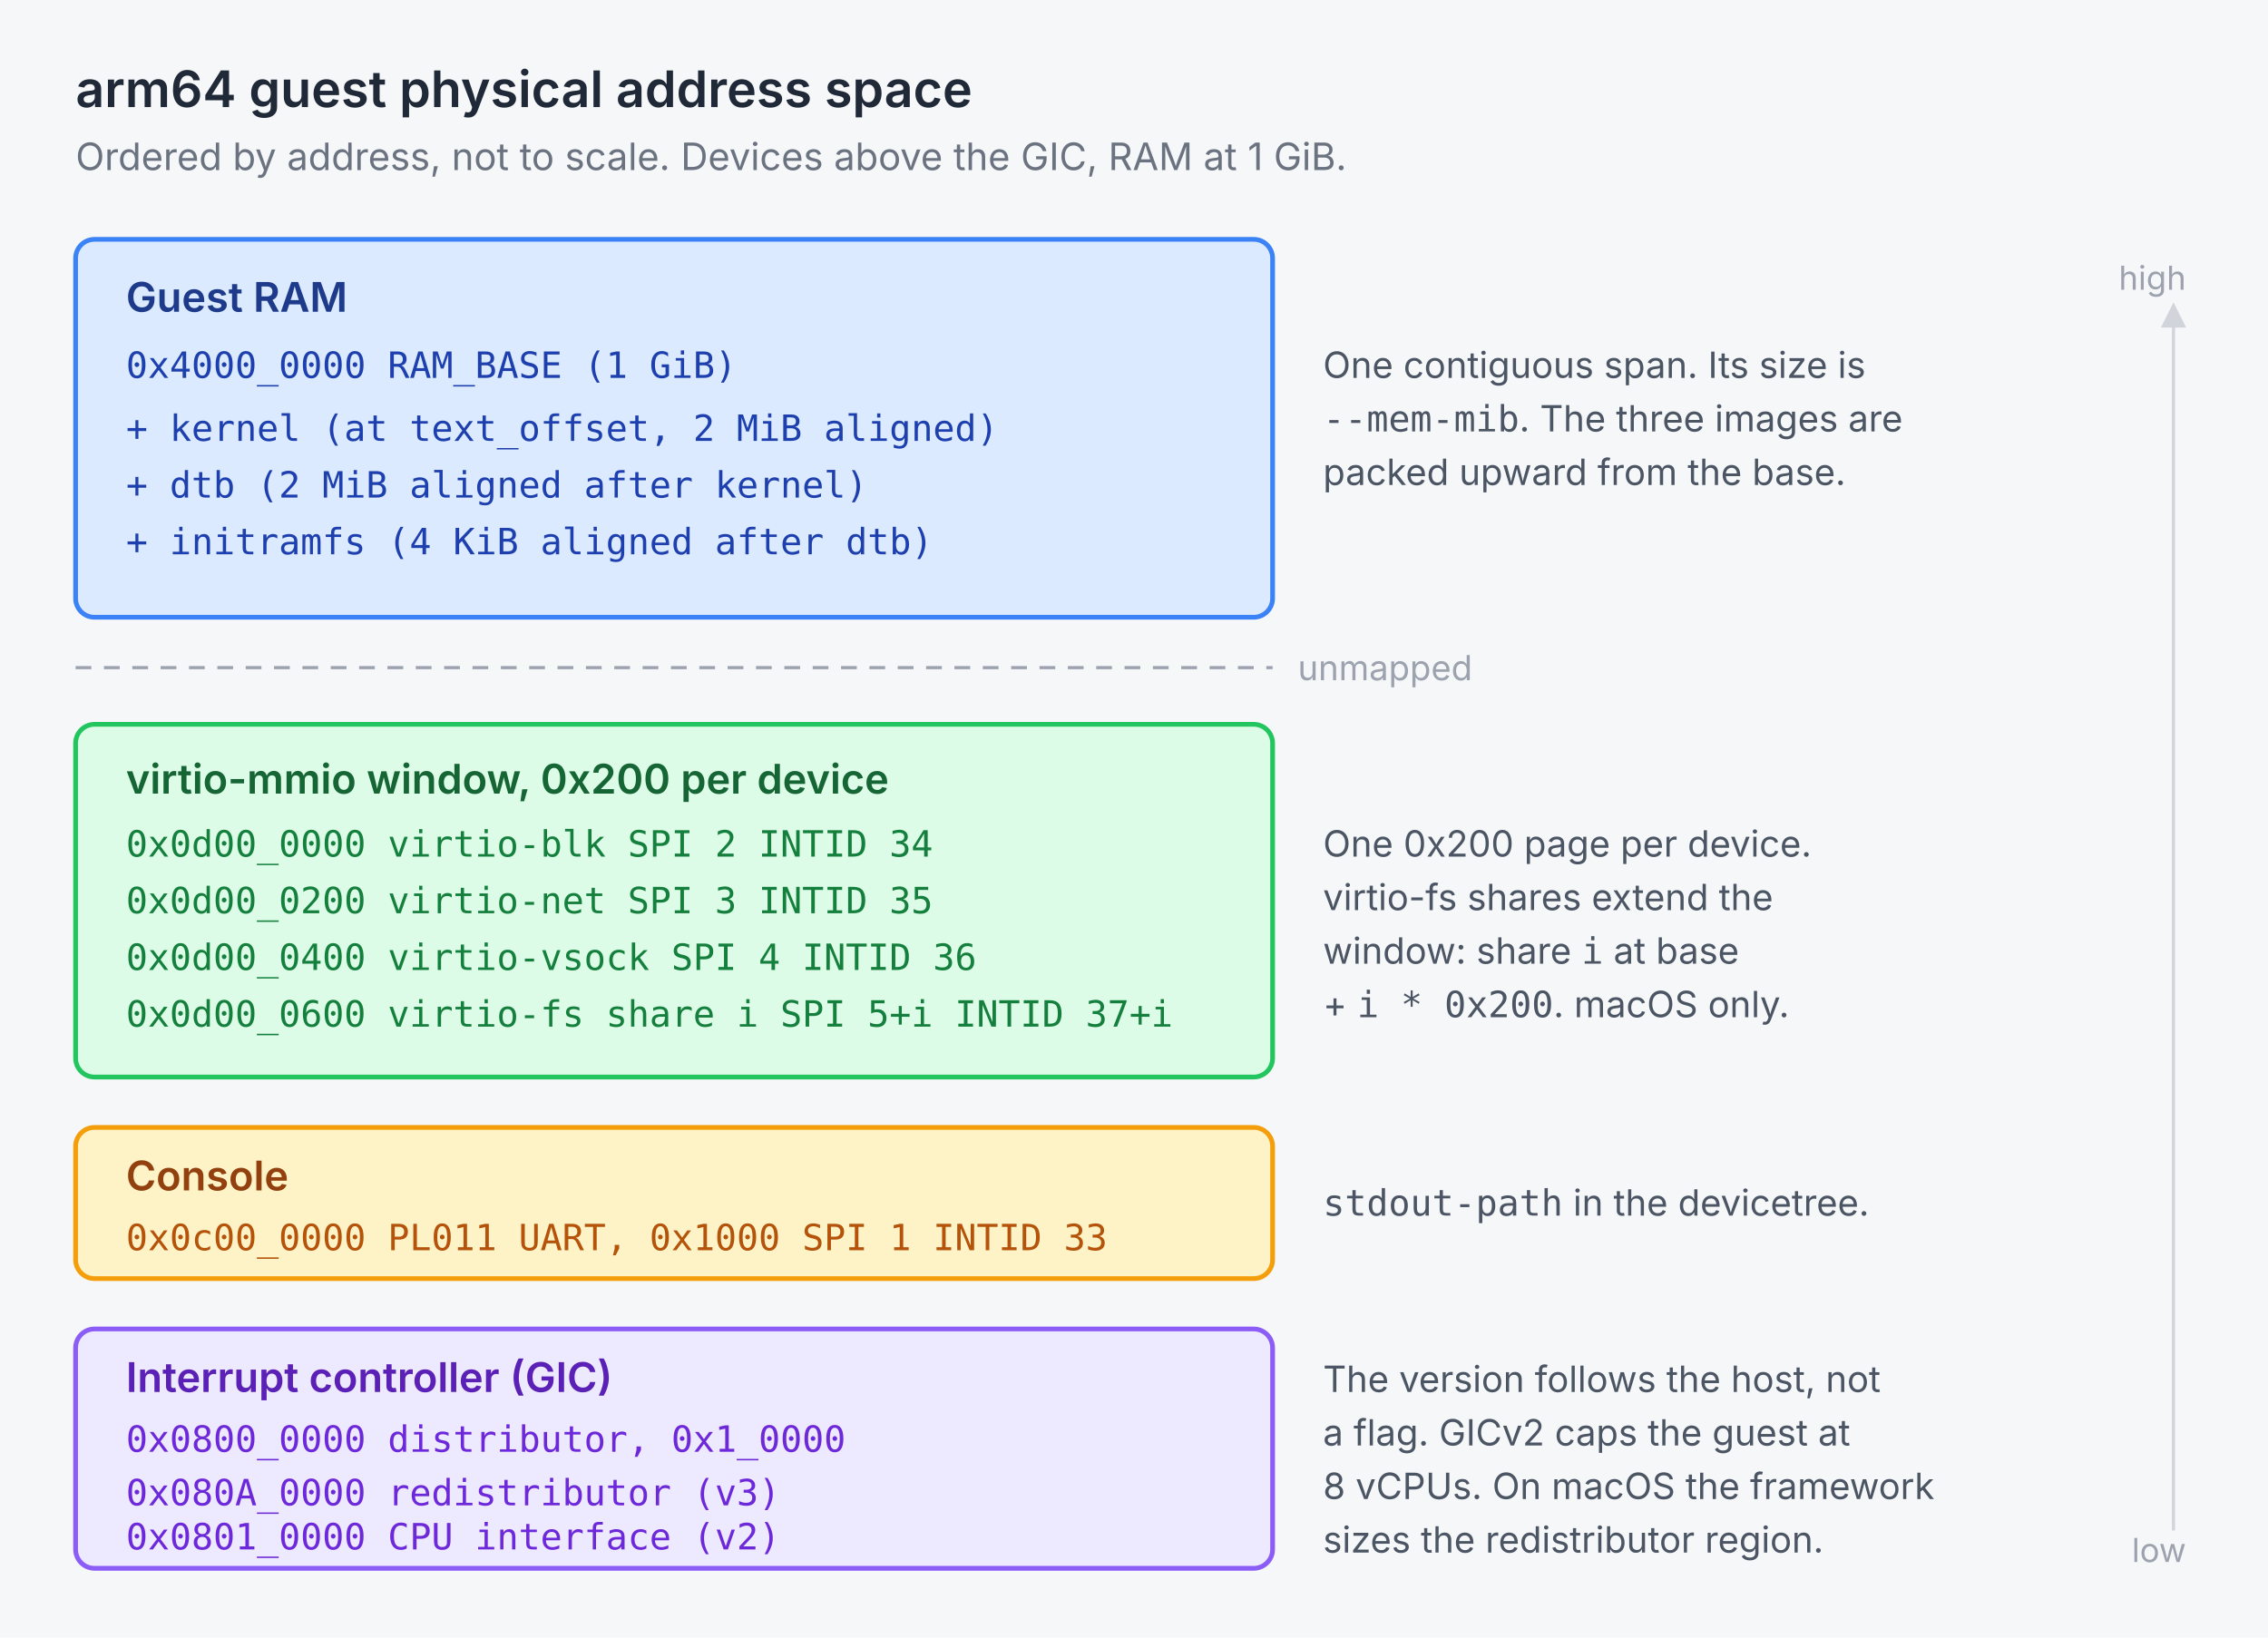
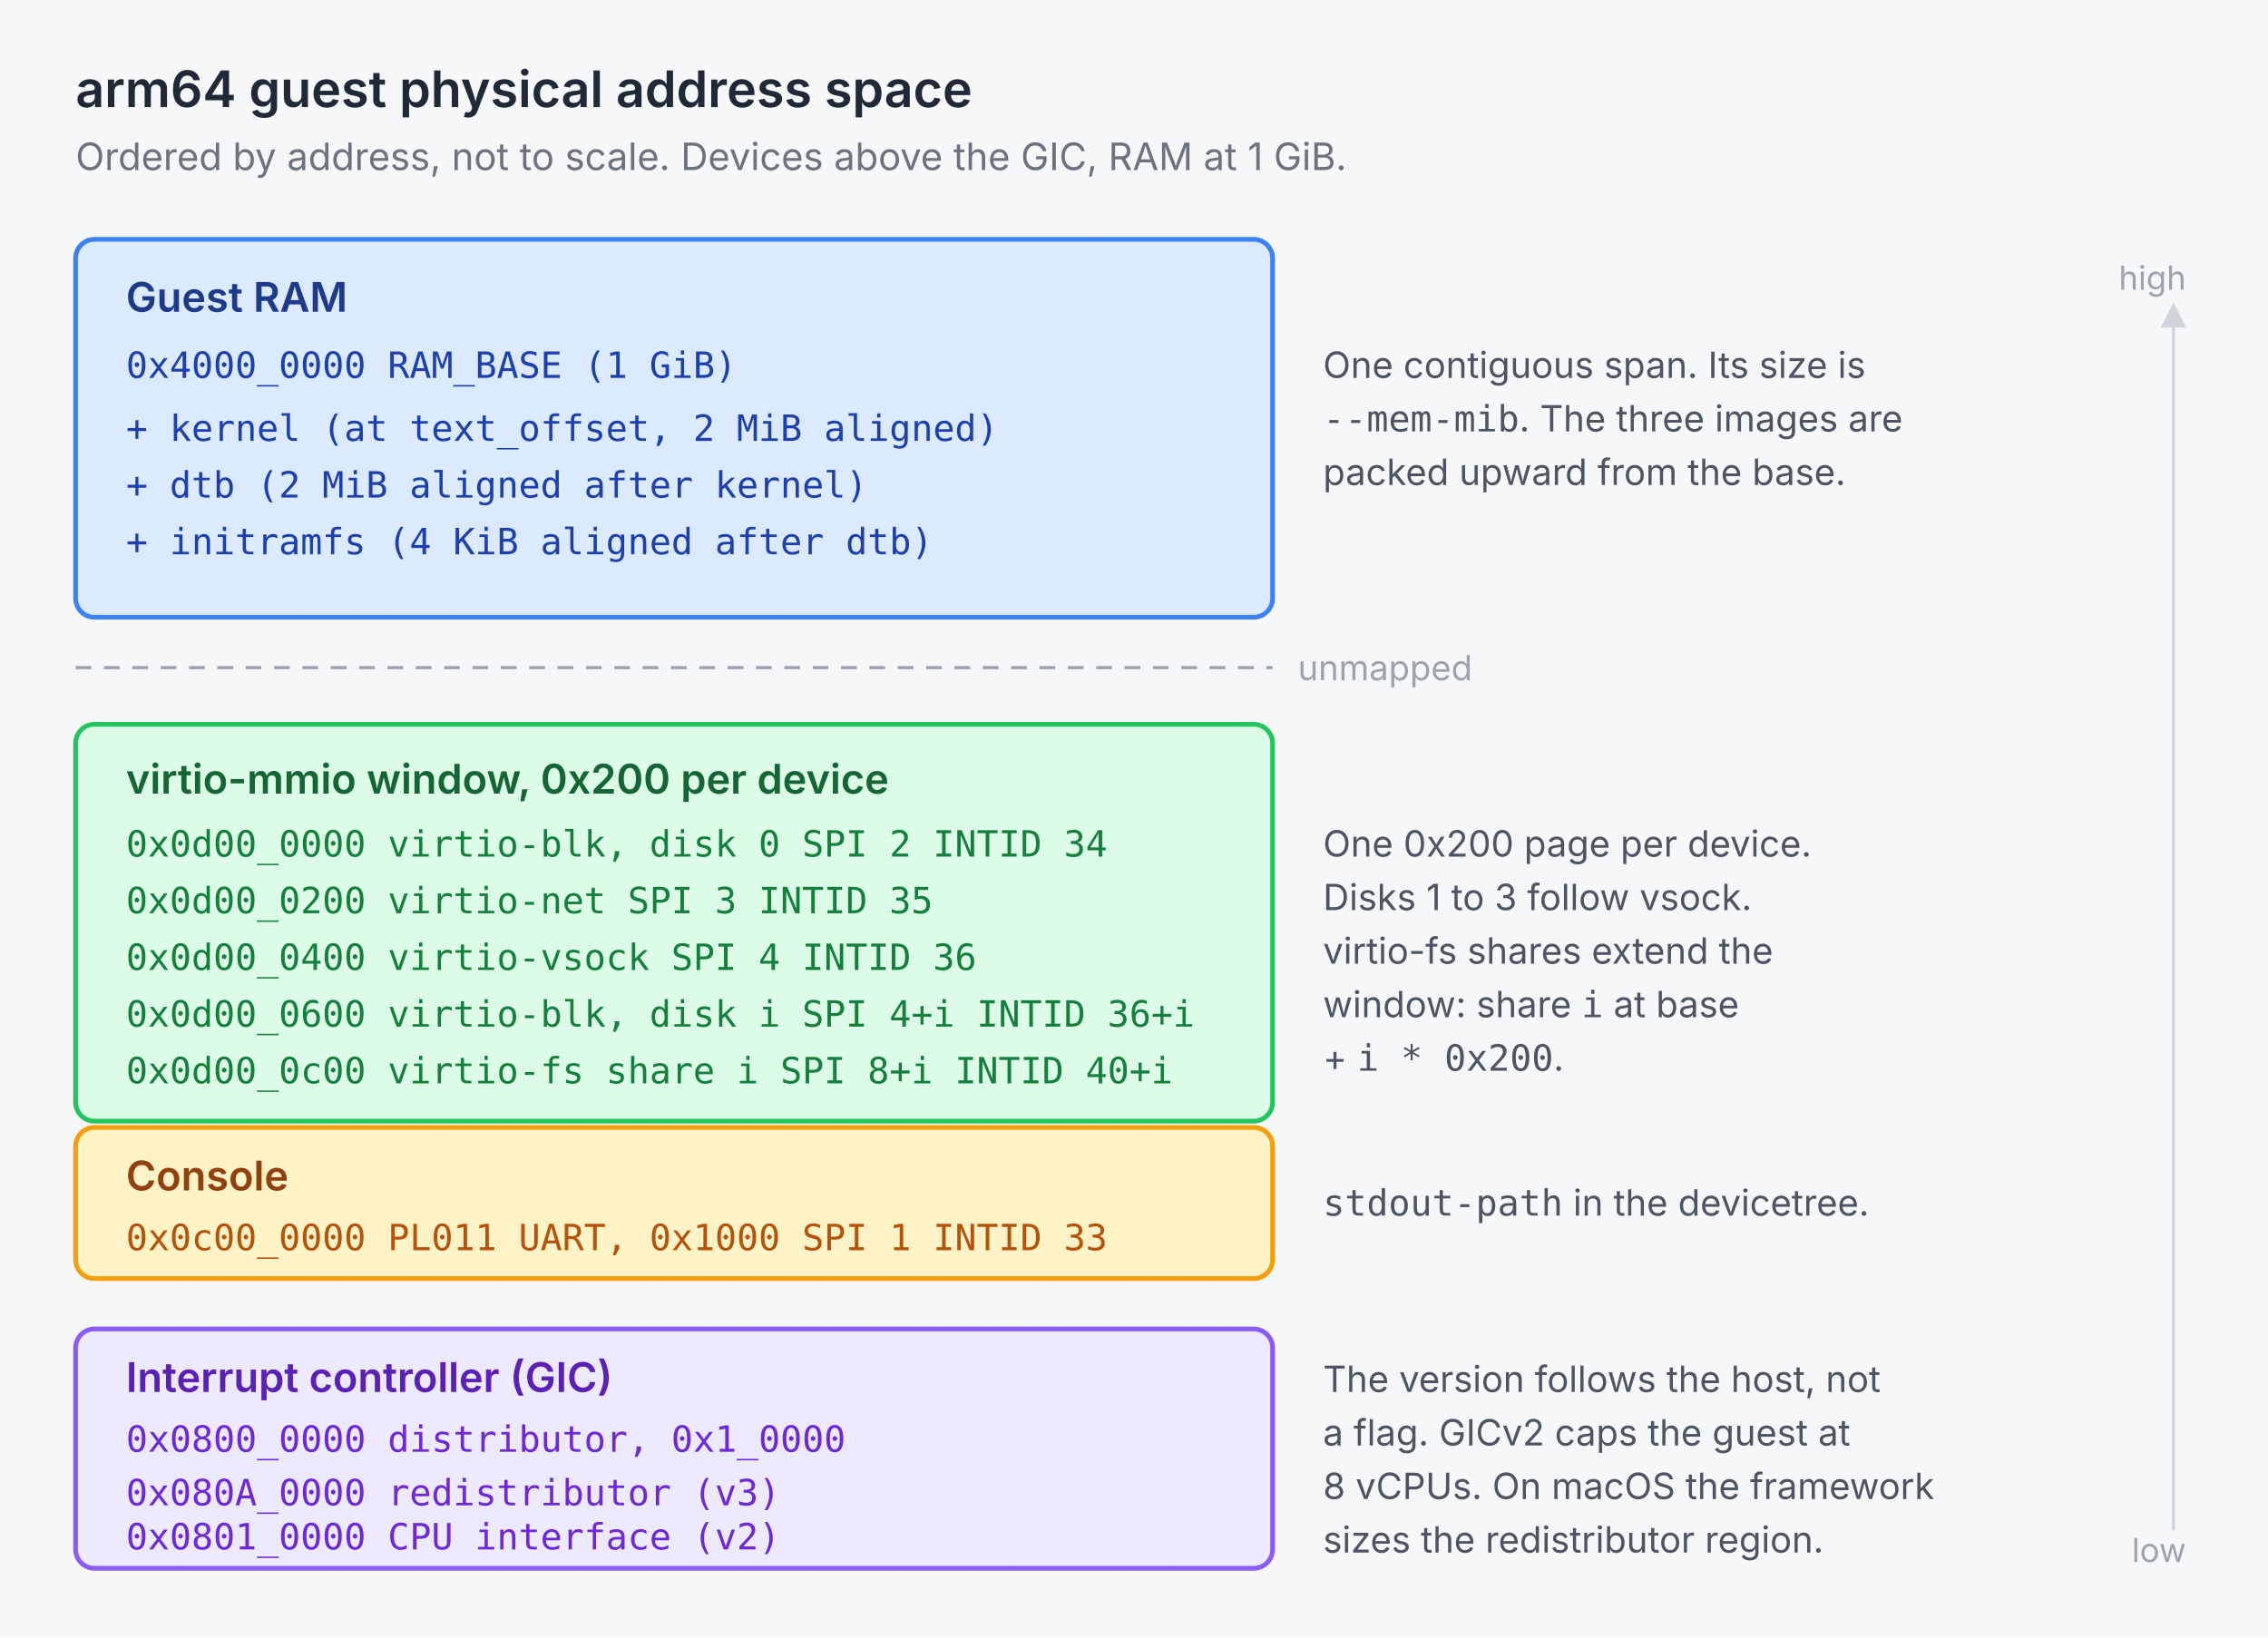
<svg xmlns="http://www.w3.org/2000/svg" viewBox="0 0 720 520" width="720" height="520" role="img" aria-labelledby="t d">
  <rect x="0" y="0" width="720" height="520" fill="#f6f7f9" />
  <text x="24" y="34" font-family="system-ui, -apple-system, Segoe UI, sans-serif" font-size="16" font-weight="600" fill="#1f2937">arm64 guest physical address space</text>
  <text x="24" y="54" font-family="system-ui, -apple-system, Segoe UI, sans-serif" font-size="12" fill="#6b7280">Ordered by address, not to scale. Devices above the GIC, RAM at 1 GiB.</text>
  <rect x="24" y="76" width="380" height="120" rx="6" fill="#dbeafe" stroke="#3b82f6" stroke-width="1.5" />
  <text x="40" y="99" font-family="system-ui, -apple-system, Segoe UI, sans-serif" font-size="13" font-weight="600" fill="#1e3a8a">Guest RAM</text>
  <text x="40" y="120" font-family="ui-monospace, SFMono-Regular, Menlo, monospace" font-size="11.5" fill="#1e40af">0x4000_0000  RAM_BASE (1 GiB)</text>
  <text x="40" y="140" font-family="ui-monospace, SFMono-Regular, Menlo, monospace" font-size="11.5" fill="#1e40af">  + kernel   (at text_offset, 2 MiB aligned)</text>
  <text x="40" y="158" font-family="ui-monospace, SFMono-Regular, Menlo, monospace" font-size="11.5" fill="#1e40af">  + dtb      (2 MiB aligned after kernel)</text>
  <text x="40" y="176" font-family="ui-monospace, SFMono-Regular, Menlo, monospace" font-size="11.5" fill="#1e40af">  + initramfs (4 KiB aligned after dtb)</text>
  <text x="420" y="120" font-family="system-ui, -apple-system, Segoe UI, sans-serif" font-size="11.5" fill="#4b5563">One contiguous span. Its size is</text>
  <text x="420" y="137" font-family="system-ui, -apple-system, Segoe UI, sans-serif" font-size="11.5" fill="#4b5563">
    <tspan font-family="ui-monospace, SFMono-Regular, Menlo, monospace">--mem-mib</tspan>. The three images are
  </text>
  <text x="420" y="154" font-family="system-ui, -apple-system, Segoe UI, sans-serif" font-size="11.5" fill="#4b5563">packed upward from the base.</text>
  <line x1="24" y1="212" x2="404" y2="212" stroke="#9ca3af" stroke-width="1" stroke-dasharray="5 4" />
  <text x="412" y="216" font-family="system-ui, -apple-system, Segoe UI, sans-serif" font-size="11" fill="#9ca3af">unmapped</text>
  <rect x="24" y="422" width="380" height="76" rx="6" fill="#ede9fe" stroke="#8b5cf6" stroke-width="1.5" />
  <text x="40" y="442" font-family="system-ui, -apple-system, Segoe UI, sans-serif" font-size="13" font-weight="600" fill="#5b21b6">Interrupt controller (GIC)</text>
  <text x="40" y="461" font-family="ui-monospace, SFMono-Regular, Menlo, monospace" font-size="11.5" fill="#6d28d9">0x0800_0000  distributor, 0x1_0000</text>
  <text x="40" y="478" font-family="ui-monospace, SFMono-Regular, Menlo, monospace" font-size="11.5" fill="#6d28d9">0x080A_0000  redistributor  (v3)</text>
  <text x="40" y="492" font-family="ui-monospace, SFMono-Regular, Menlo, monospace" font-size="11.5" fill="#6d28d9">0x0801_0000  CPU interface  (v2)</text>
  <text x="420" y="442" font-family="system-ui, -apple-system, Segoe UI, sans-serif" font-size="11.5" fill="#4b5563">The version follows the host, not</text>
  <text x="420" y="459" font-family="system-ui, -apple-system, Segoe UI, sans-serif" font-size="11.5" fill="#4b5563">a flag. GICv2 caps the guest at</text>
  <text x="420" y="476" font-family="system-ui, -apple-system, Segoe UI, sans-serif" font-size="11.5" fill="#4b5563">8 vCPUs. On macOS the framework</text>
  <text x="420" y="493" font-family="system-ui, -apple-system, Segoe UI, sans-serif" font-size="11.5" fill="#4b5563">sizes the redistributor region.</text>
-   <rect x="24" y="230" width="380" height="112" rx="6" fill="#dcfce7" stroke="#22c55e" stroke-width="1.5" />
+   <rect x="24" y="230" width="380" height="126" rx="6" fill="#dcfce7" stroke="#22c55e" stroke-width="1.5" />
  <text x="40" y="252" font-family="system-ui, -apple-system, Segoe UI, sans-serif" font-size="13" font-weight="600" fill="#166534">virtio-mmio window, 0x200 per device</text>
-   <text x="40" y="272" font-family="ui-monospace, SFMono-Regular, Menlo, monospace" font-size="11.5" fill="#15803d">0x0d00_0000  virtio-blk           SPI 2  INTID 34</text>
+   <text x="40" y="272" font-family="ui-monospace, SFMono-Regular, Menlo, monospace" font-size="11.5" fill="#15803d">0x0d00_0000  virtio-blk, disk 0   SPI 2  INTID 34</text>
  <text x="40" y="290" font-family="ui-monospace, SFMono-Regular, Menlo, monospace" font-size="11.5" fill="#15803d">0x0d00_0200  virtio-net           SPI 3  INTID 35</text>
  <text x="40" y="308" font-family="ui-monospace, SFMono-Regular, Menlo, monospace" font-size="11.5" fill="#15803d">0x0d00_0400  virtio-vsock         SPI 4  INTID 36</text>
-   <text x="40" y="326" font-family="ui-monospace, SFMono-Regular, Menlo, monospace" font-size="11.5" fill="#15803d">0x0d00_0600  virtio-fs share i    SPI 5+i INTID 37+i</text>
+   <text x="40" y="326" font-family="ui-monospace, SFMono-Regular, Menlo, monospace" font-size="11.5" fill="#15803d">0x0d00_0600  virtio-blk, disk i   SPI 4+i INTID 36+i</text>
+   <text x="40" y="344" font-family="ui-monospace, SFMono-Regular, Menlo, monospace" font-size="11.5" fill="#15803d">0x0d00_0c00  virtio-fs share i    SPI 8+i INTID 40+i</text>
  <text x="420" y="272" font-family="system-ui, -apple-system, Segoe UI, sans-serif" font-size="11.5" fill="#4b5563">One 0x200 page per device.</text>
-   <text x="420" y="289" font-family="system-ui, -apple-system, Segoe UI, sans-serif" font-size="11.5" fill="#4b5563">virtio-fs shares extend the</text>
-   <text x="420" y="306" font-family="system-ui, -apple-system, Segoe UI, sans-serif" font-size="11.5" fill="#4b5563">window: share <tspan font-family="ui-monospace, SFMono-Regular, Menlo, monospace">i</tspan> at base</text>
-   <text x="420" y="323" font-family="system-ui, -apple-system, Segoe UI, sans-serif" font-size="11.5" fill="#4b5563">+ <tspan font-family="ui-monospace, SFMono-Regular, Menlo, monospace">i * 0x200</tspan>. macOS only.</text>
+   <text x="420" y="289" font-family="system-ui, -apple-system, Segoe UI, sans-serif" font-size="11.5" fill="#4b5563">Disks 1 to 3 follow vsock.</text>
+   <text x="420" y="306" font-family="system-ui, -apple-system, Segoe UI, sans-serif" font-size="11.5" fill="#4b5563">virtio-fs shares extend the</text>
+   <text x="420" y="323" font-family="system-ui, -apple-system, Segoe UI, sans-serif" font-size="11.5" fill="#4b5563">window: share <tspan font-family="ui-monospace, SFMono-Regular, Menlo, monospace">i</tspan> at base</text>
+   <text x="420" y="340" font-family="system-ui, -apple-system, Segoe UI, sans-serif" font-size="11.5" fill="#4b5563">+ <tspan font-family="ui-monospace, SFMono-Regular, Menlo, monospace">i * 0x200</tspan>.</text>
  <rect x="24" y="358" width="380" height="48" rx="6" fill="#fef3c7" stroke="#f59e0b" stroke-width="1.5" />
  <text x="40" y="378" font-family="system-ui, -apple-system, Segoe UI, sans-serif" font-size="13" font-weight="600" fill="#92400e">Console</text>
  <text x="40" y="397" font-family="ui-monospace, SFMono-Regular, Menlo, monospace" font-size="11.5" fill="#b45309">0x0c00_0000  PL011 UART, 0x1000   SPI 1  INTID 33</text>
  <text x="420" y="386" font-family="system-ui, -apple-system, Segoe UI, sans-serif" font-size="11.5" fill="#4b5563">
    <tspan font-family="ui-monospace, SFMono-Regular, Menlo, monospace">stdout-path</tspan> in the devicetree.
  </text>
  <text x="694" y="92" text-anchor="end" font-family="system-ui, -apple-system, Segoe UI, sans-serif" font-size="10.5" fill="#9ca3af">high</text>
  <text x="694" y="496" text-anchor="end" font-family="system-ui, -apple-system, Segoe UI, sans-serif" font-size="10.5" fill="#9ca3af">low</text>
  <line x1="690" y1="100" x2="690" y2="486" stroke="#d1d5db" stroke-width="1" />
  <polygon points="690,96 686,104 694,104" fill="#d1d5db" />
</svg>
